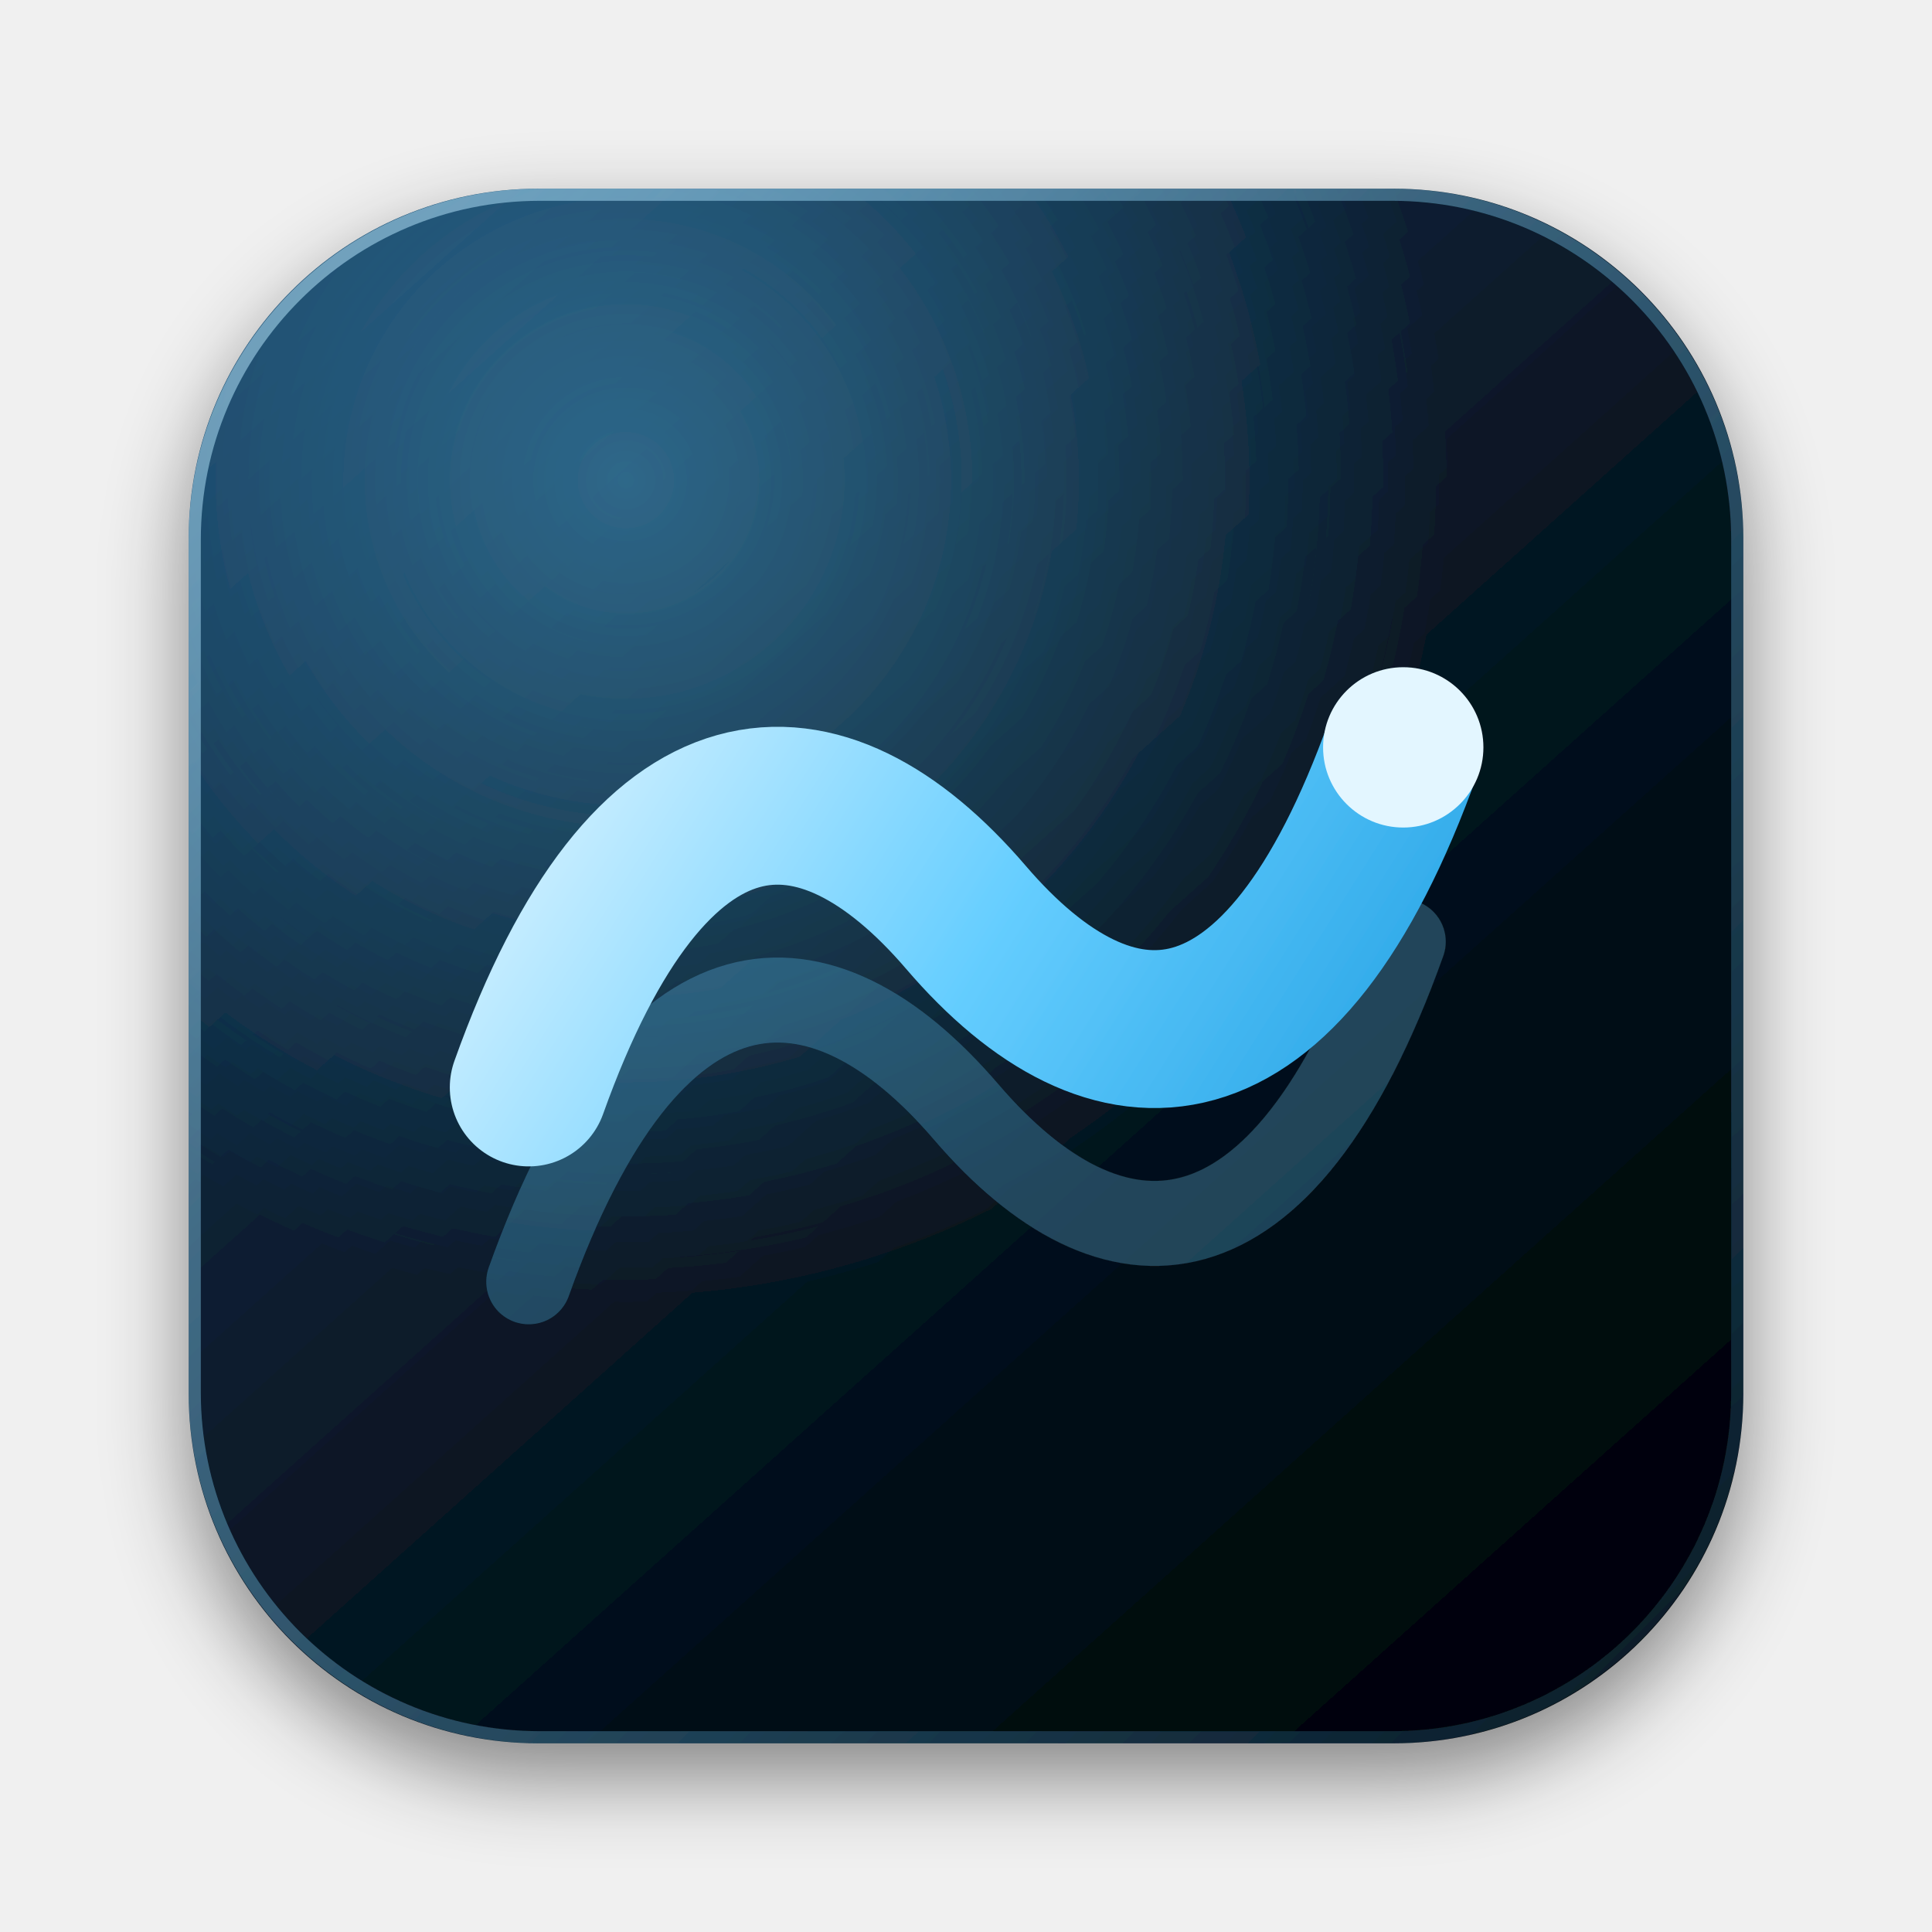
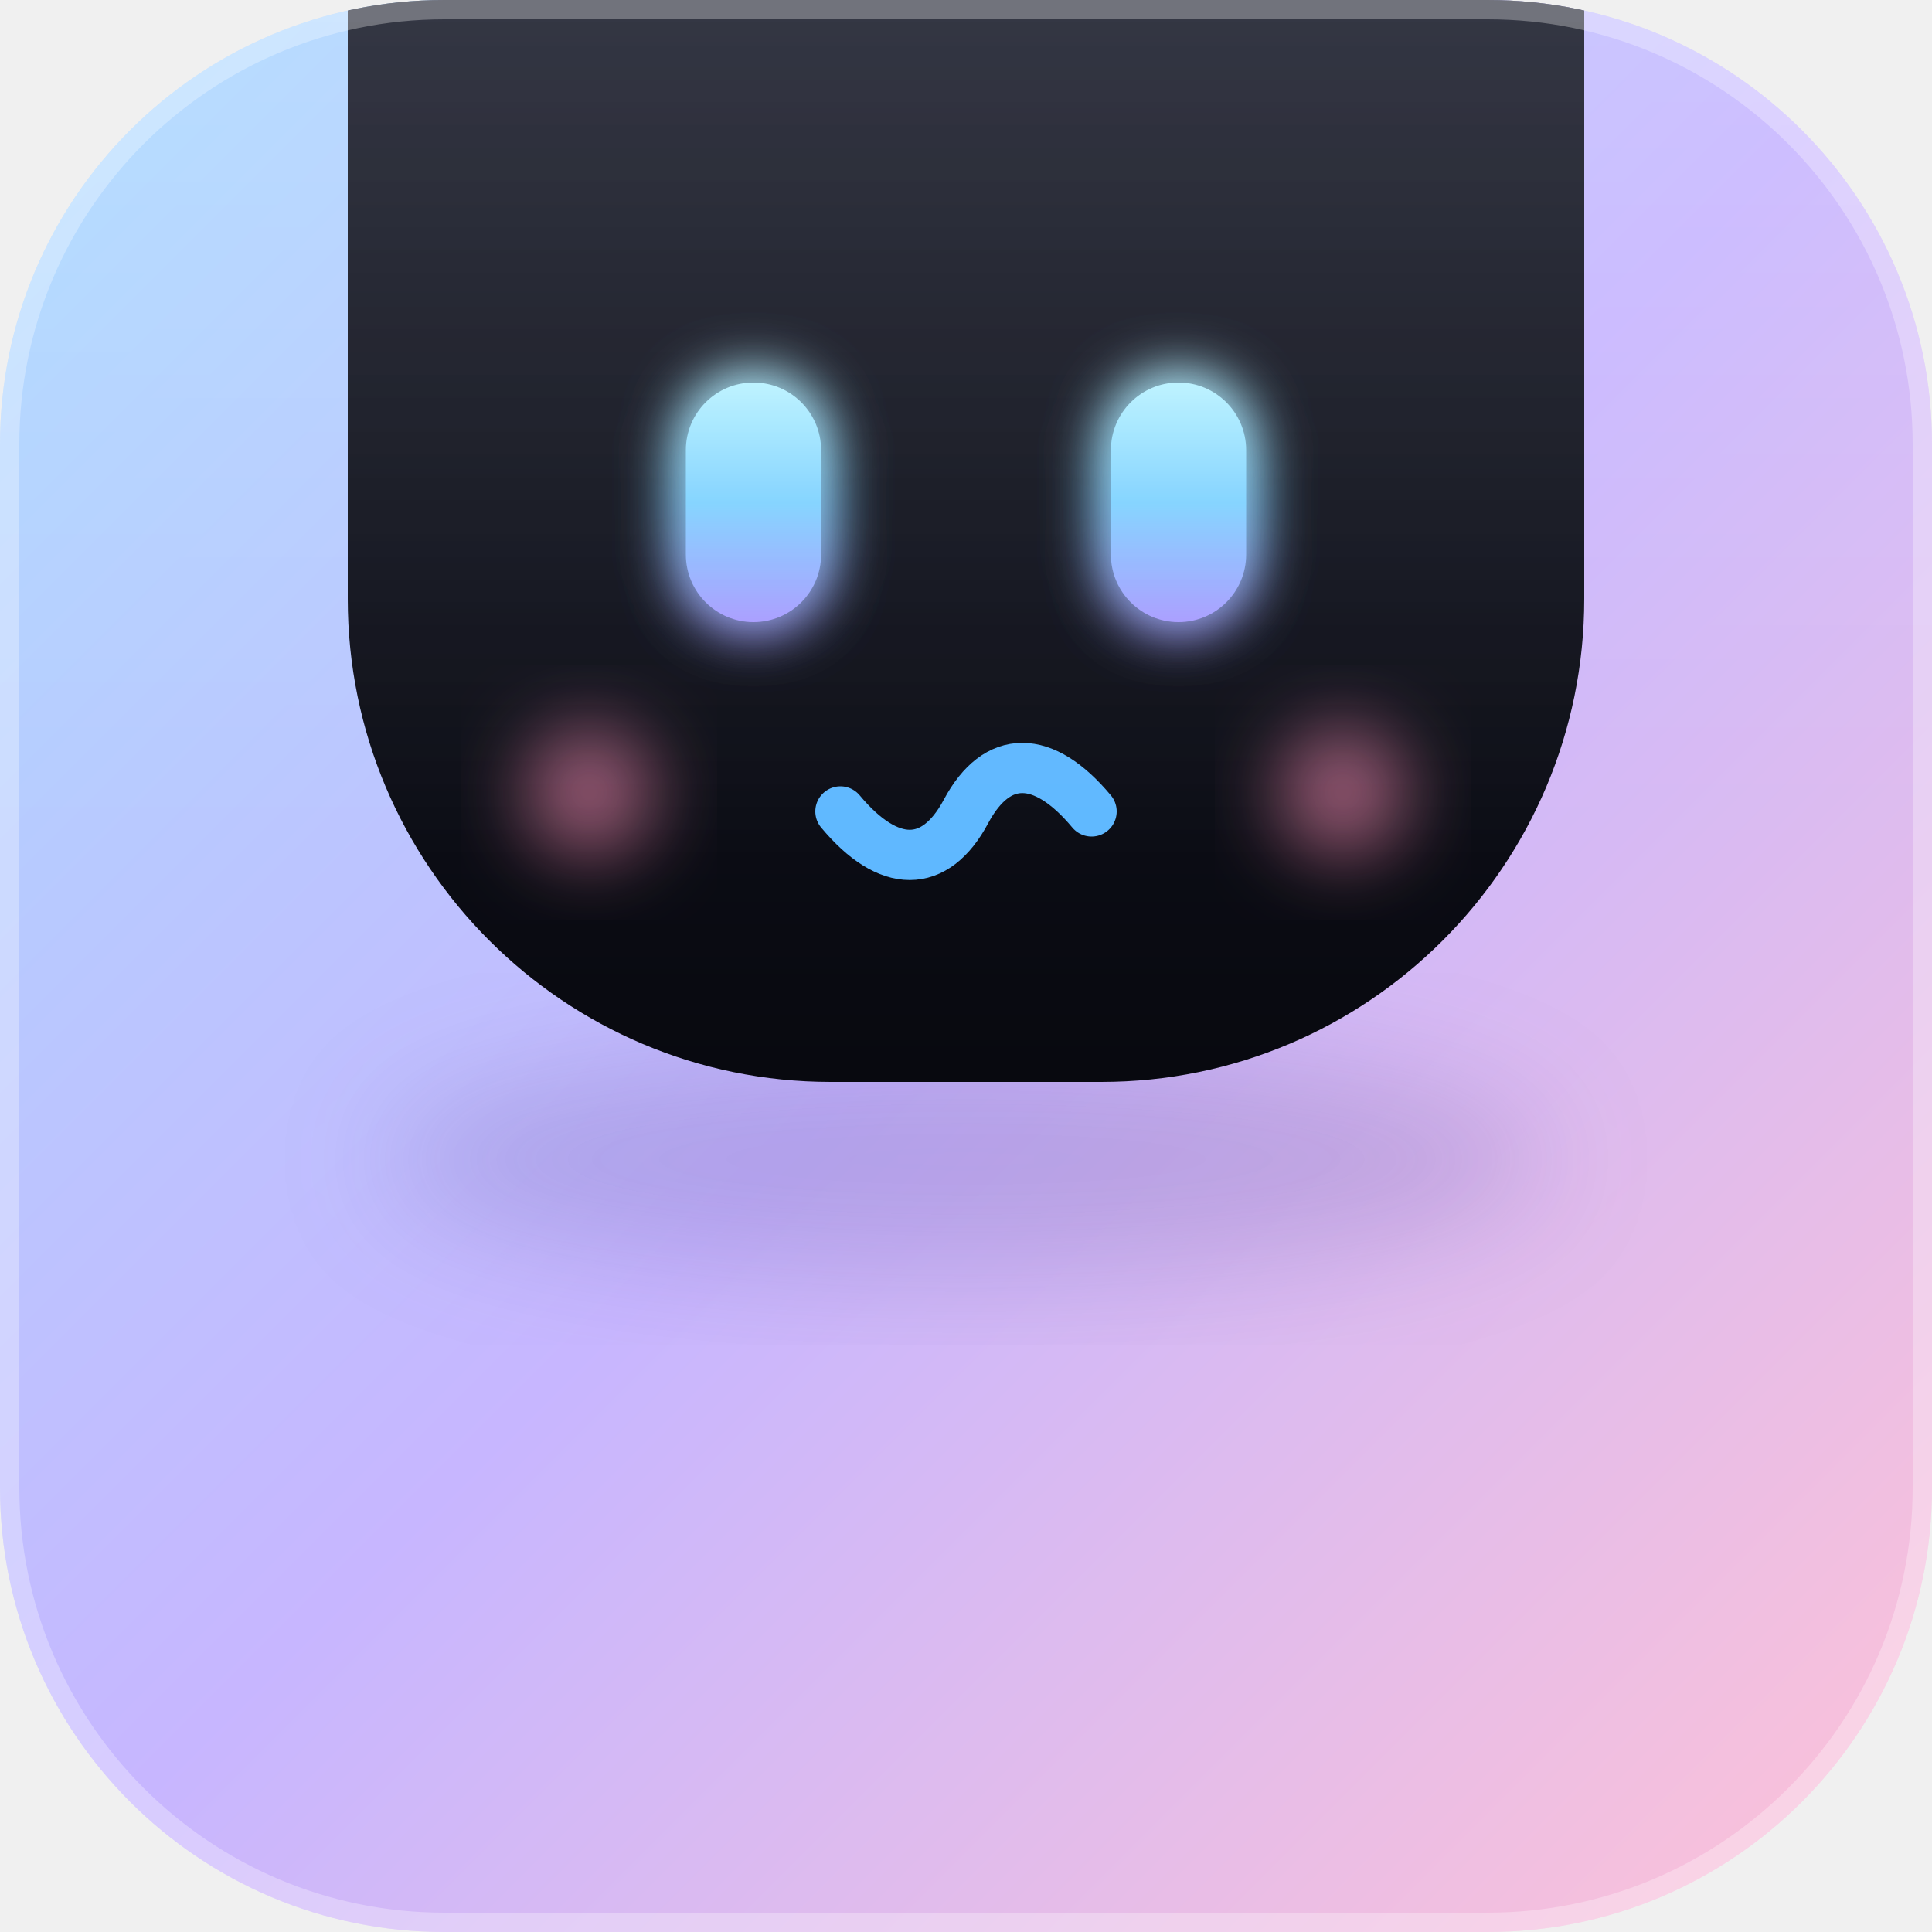
- <svg xmlns="http://www.w3.org/2000/svg" viewBox="0 0 1024 1024" fill="none">
+ <svg xmlns="http://www.w3.org/2000/svg" viewBox="0 0 100 100">
  <defs>
-     <filter id="shadow" x="-20%" y="-20%" width="140%" height="140%">
-       <feDropShadow dx="0" dy="18" stdDeviation="22" flood-color="#000" flood-opacity="0.45" />
+     <linearGradient id="p" gradientUnits="userSpaceOnUse" x1="0" y1="0" x2="100" y2="100">
+       <stop offset="0" stop-color="#a9dcff" />
+       <stop offset=".5" stop-color="#c7b6ff" />
+       <stop offset="1" stop-color="#ffc2d6" />
+     </linearGradient>
+     <linearGradient id="gl" gradientUnits="userSpaceOnUse" x1="0" y1="0" x2="0" y2="100">
+       <stop offset="0" stop-color="#fff" stop-opacity=".3" />
+       <stop offset=".45" stop-color="#fff" stop-opacity="0" />
+     </linearGradient>
+     <linearGradient id="eye" gradientUnits="userSpaceOnUse" x1="0" y1="18" x2="0" y2="34">
+       <stop offset="0" stop-color="#c9fbff" />
+       <stop offset=".5" stop-color="#7fd2ff" />
+       <stop offset="1" stop-color="#b48cff" />
+     </linearGradient>
+     <linearGradient id="body" gradientUnits="userSpaceOnUse" x1="0" y1="0" x2="0" y2="56">
+       <stop offset="0" stop-color="#151827" />
+       <stop offset="1" stop-color="#08090f" />
+     </linearGradient>
+     <filter id="eg" x="-80%" y="-80%" width="260%" height="260%">
+       <feGaussianBlur stdDeviation="1.6" result="b" />
+       <feMerge>
+         <feMergeNode in="b" />
+         <feMergeNode in="b" />
+         <feMergeNode in="SourceGraphic" />
+       </feMerge>
    </filter>
-     <linearGradient id="bg" x1="6" y1="4" x2="58" y2="62" gradientUnits="userSpaceOnUse">
-       <stop offset="0" stop-color="#103250" />
-       <stop offset="0.55" stop-color="#061420" />
-       <stop offset="1" stop-color="#010306" />
-     </linearGradient>
-     <radialGradient id="glow" cx="18" cy="12" r="34" gradientUnits="userSpaceOnUse">
-       <stop offset="0" stop-color="#66ceff" stop-opacity="0.38" />
-       <stop offset="1" stop-color="#66ceff" stop-opacity="0" />
-     </radialGradient>
-     <linearGradient id="wave" x1="13" y1="20" x2="51" y2="44" gradientUnits="userSpaceOnUse">
-       <stop offset="0" stop-color="#e3f6ff" />
-       <stop offset="0.5" stop-color="#66ceff" />
-       <stop offset="1" stop-color="#1a9be0" />
-     </linearGradient>
-     <linearGradient id="rim" x1="0" y1="0" x2="64" y2="64" gradientUnits="userSpaceOnUse">
-       <stop offset="0" stop-color="#c2ecff" stop-opacity="0.55" />
-       <stop offset="1" stop-color="#3dbbff" stop-opacity="0.12" />
-     </linearGradient>
+     <filter id="bl" x="-50%" y="-50%" width="200%" height="200%">
+       <feGaussianBlur stdDeviation="2" />
+     </filter>
+     <filter id="sh" x="-30%" y="-30%" width="160%" height="160%">
+       <feGaussianBlur stdDeviation="3" />
+     </filter>
+     <clipPath id="c">
+       <rect width="100" height="100" rx="23" />
+     </clipPath>
  </defs>
-   <g filter="url(#shadow)">
-     <g transform="translate(100 100) scale(12.875)">
-       <rect x="0" y="0" width="64" height="64" rx="14.4" fill="url(#bg)" />
-       <rect x="0" y="0" width="64" height="64" rx="14.4" fill="url(#glow)" />
-       <rect x="0.25" y="0.25" width="63.5" height="63.5" rx="14.2" stroke="url(#rim)" stroke-width="0.5" />
-       <path d="M14 39c5-14 12-14 18-7s13 7 18-7" stroke="#66ceff" stroke-opacity="0.28" stroke-width="3.5" stroke-linecap="round" transform="translate(0 6)" />
-       <path d="M14 37c5-14 12-14 18-7s13 7 18-7" stroke="url(#wave)" stroke-width="6.5" stroke-linecap="round" />
-       <circle cx="50" cy="23" r="3.3" fill="#e3f6ff" />
+   <g clip-path="url(#c)">
+     <rect width="100" height="100" fill="url(#p)" />
+     <ellipse cx="50" cy="60" rx="30" ry="6" fill="#4b3a8c" opacity=".18" filter="url(#sh)" />
+     <path d="M18 -1 H82 V31 A25 25 0 0 1 57 56 H43 A25 25 0 0 1 18 31 Z" fill="url(#body)" />
+     <g filter="url(#eg)">
+       <rect x="35.5" y="19.8" width="7" height="12.4" rx="3.5" fill="url(#eye)" />
+       <rect x="57.5" y="19.8" width="7" height="12.4" rx="3.5" fill="url(#eye)" />
    </g>
+     <circle cx="30.5" cy="41" r="3.3" fill="#ff8fb8" opacity=".6" filter="url(#bl)" />
+     <circle cx="69.5" cy="41" r="3.3" fill="#ff8fb8" opacity=".6" filter="url(#bl)" />
+     <path d="M43.5 42 C46 45 48.4 45 50 42 S54 39 56.5 42" fill="none" stroke="#5fb8ff" stroke-width="2.6" stroke-linecap="round" />
+     <rect width="100" height="100" fill="url(#gl)" opacity=".45" />
  </g>
+   <rect x=".5" y=".5" width="99" height="99" rx="22.5" fill="none" stroke="#ffffff" stroke-opacity=".3" />
</svg>
